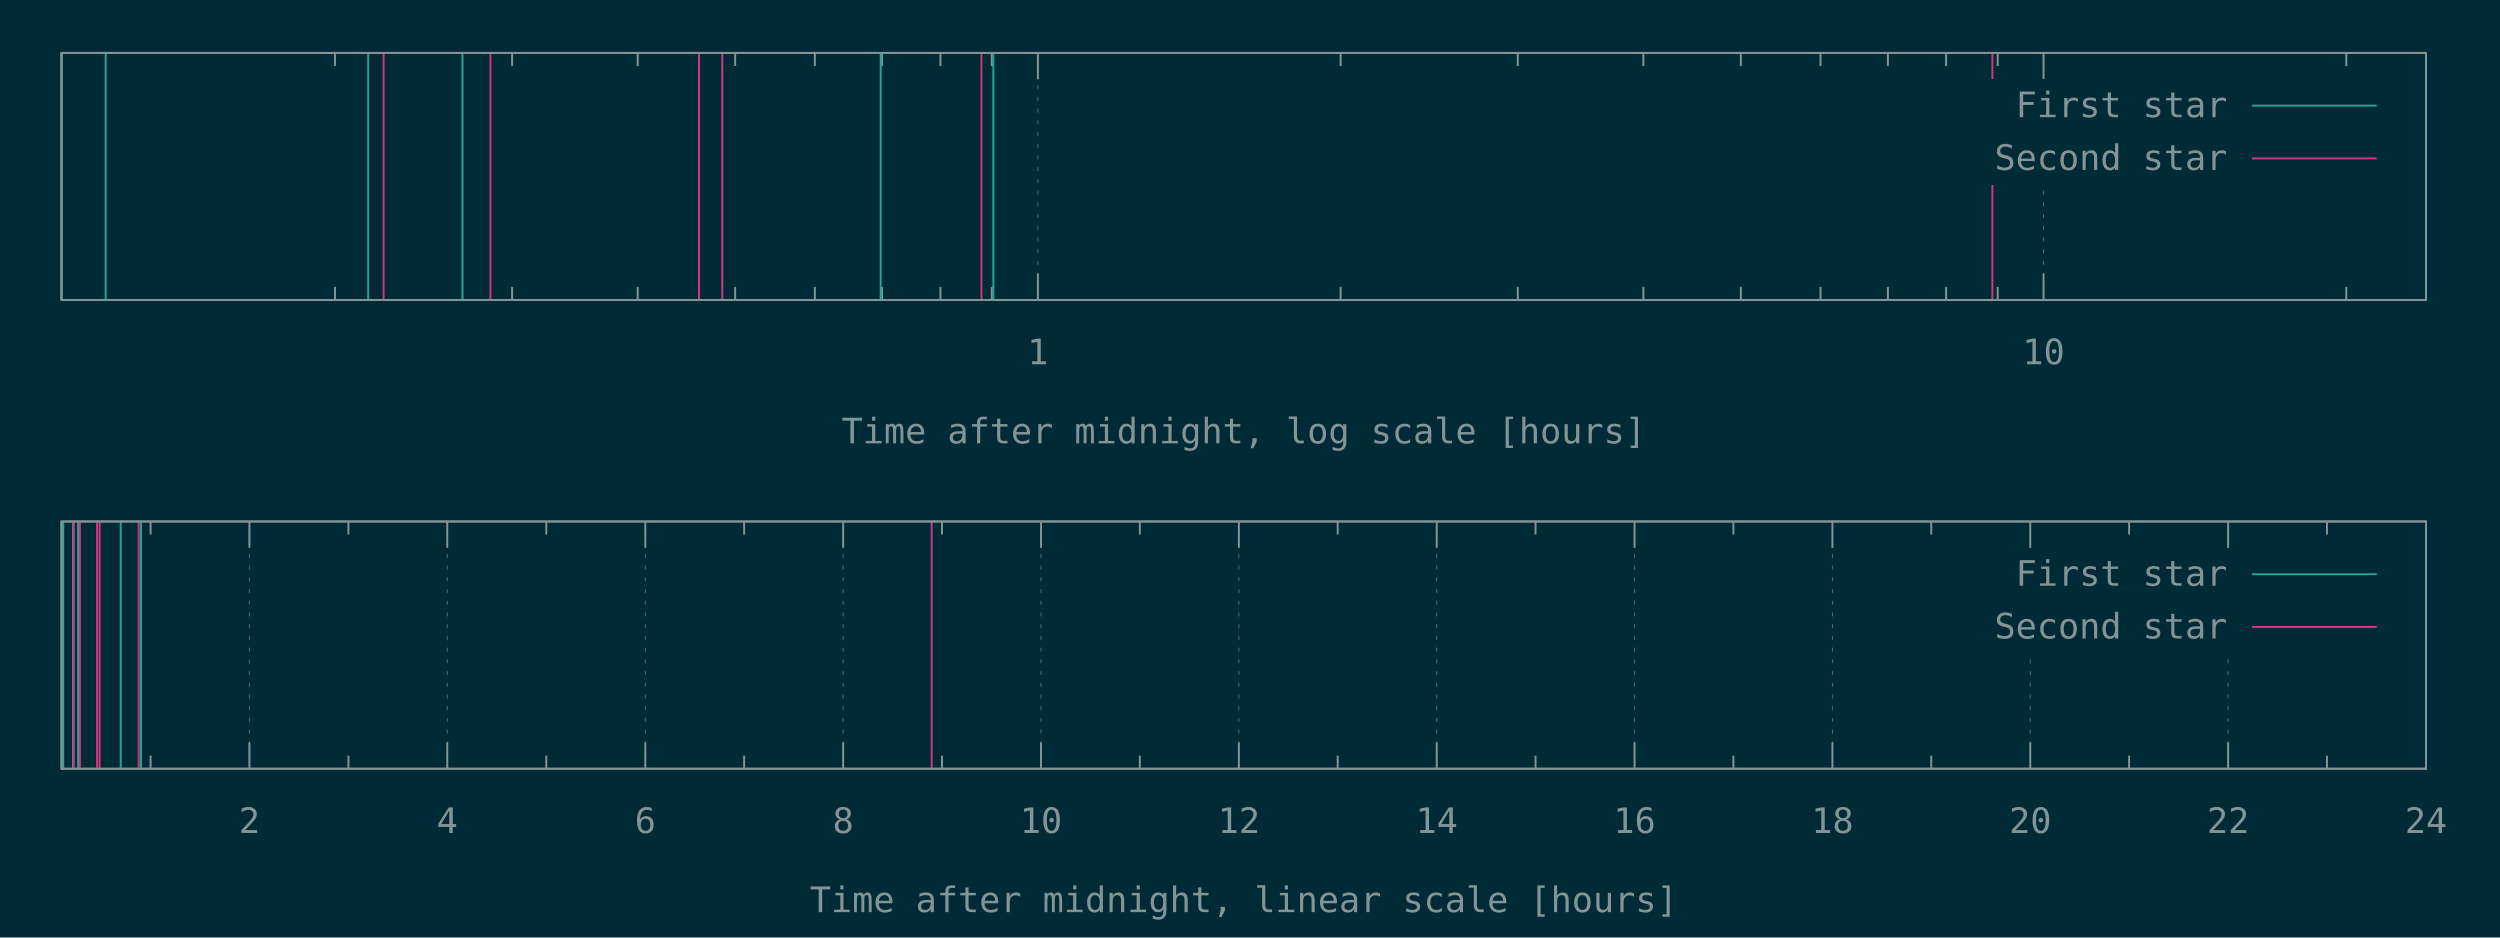
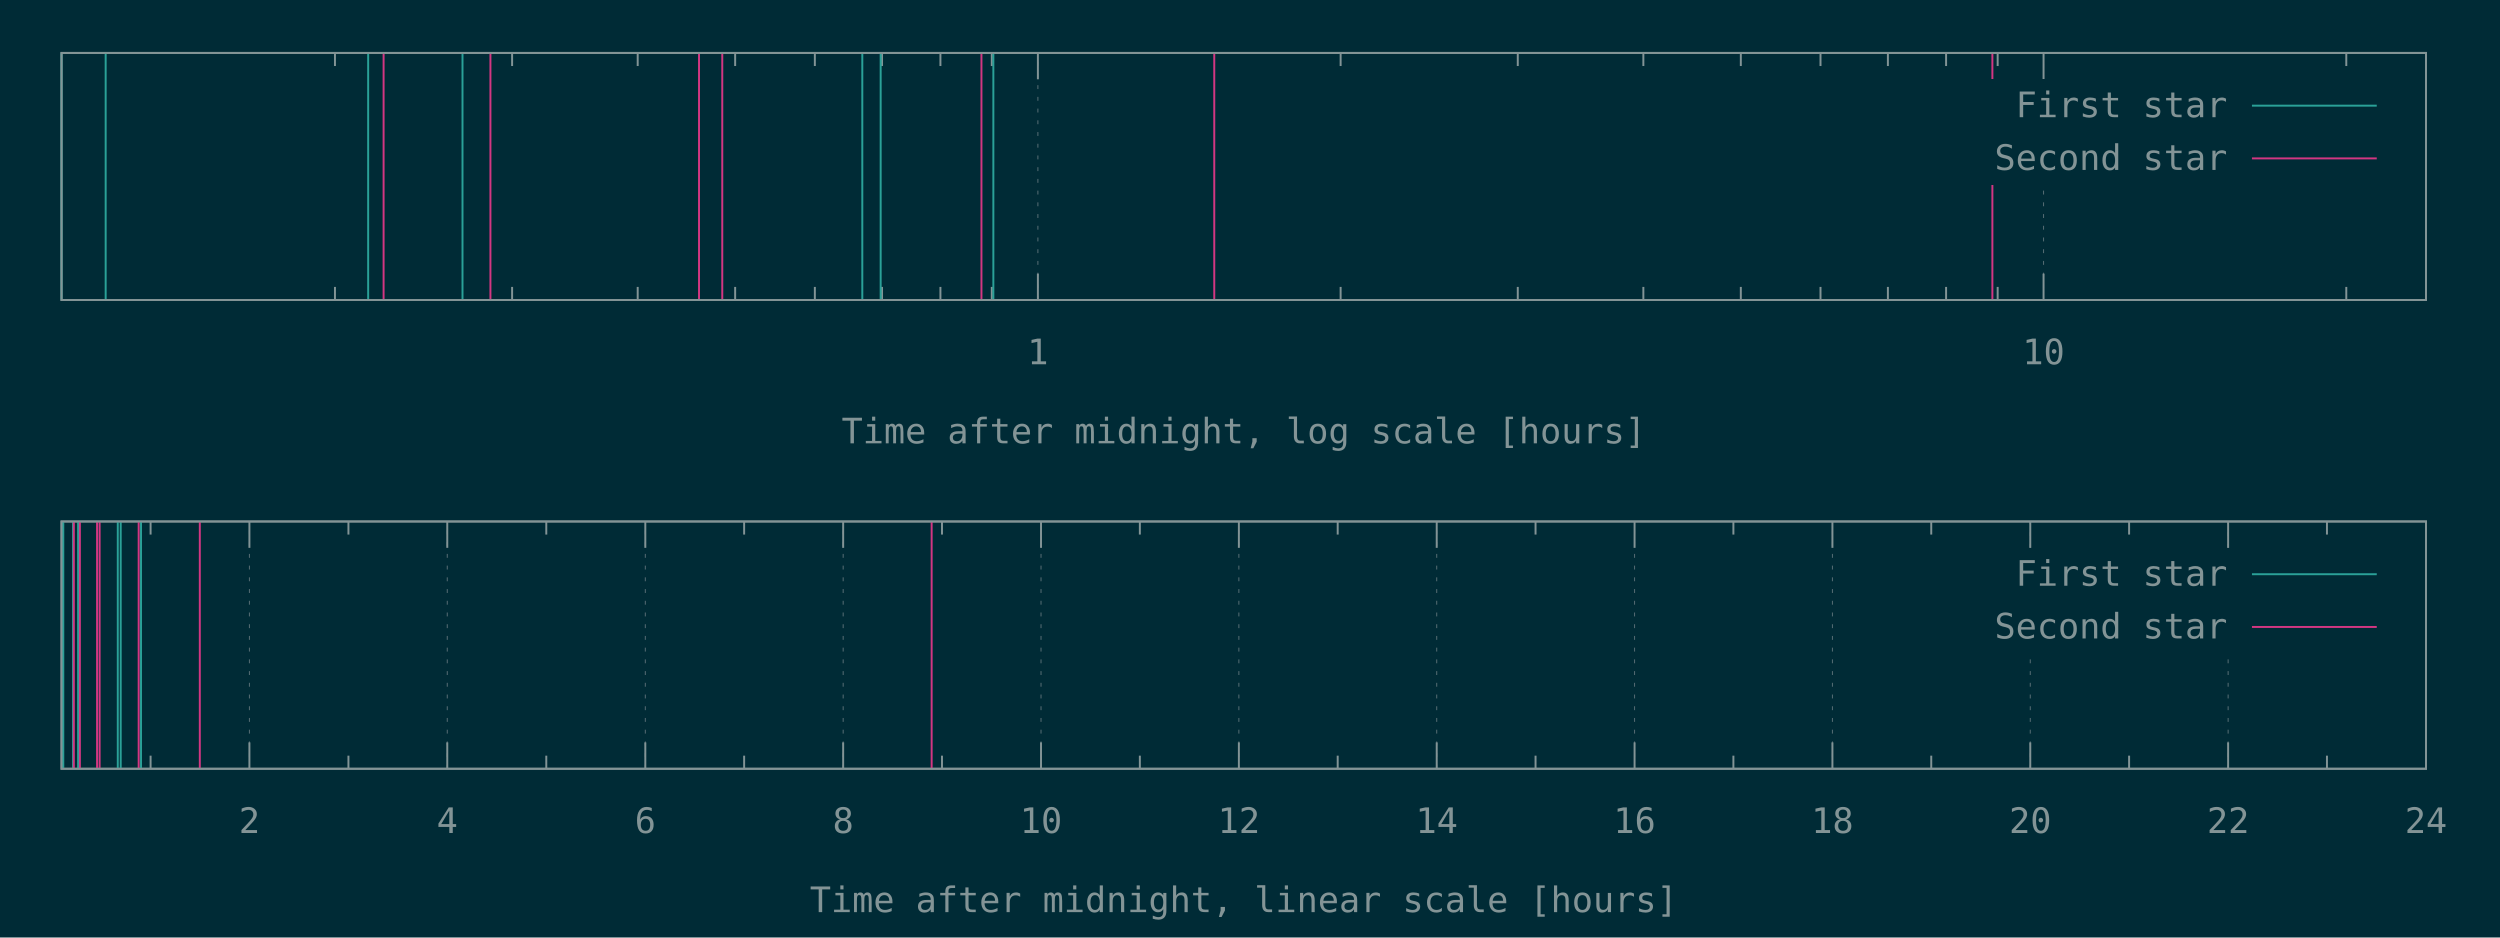
<svg xmlns="http://www.w3.org/2000/svg" xmlns:xlink="http://www.w3.org/1999/xlink" width="1280" height="480" viewBox="0 0 1280 480">
  <g id="gnuplot_canvas">
    <rect x="0" y="0" width="1280" height="480" fill="#002b36" />
    <defs>
      <circle id="gpDot" r="0.5" stroke-width="0.5" />
      <path id="gpPt0" stroke-width="0.148" stroke="currentColor" d="M-1,0 h2 M0,-1 v2" />
      <path id="gpPt1" stroke-width="0.148" stroke="currentColor" d="M-1,-1 L1,1 M1,-1 L-1,1" />
      <path id="gpPt2" stroke-width="0.148" stroke="currentColor" d="M-1,0 L1,0 M0,-1 L0,1 M-1,-1 L1,1 M-1,1 L1,-1" />
      <rect id="gpPt3" stroke-width="0.148" stroke="currentColor" x="-1" y="-1" width="2" height="2" />
      <rect id="gpPt4" stroke-width="0.148" stroke="currentColor" fill="currentColor" x="-1" y="-1" width="2" height="2" />
      <circle id="gpPt5" stroke-width="0.148" stroke="currentColor" cx="0" cy="0" r="1" />
      <use xlink:href="#gpPt5" id="gpPt6" fill="currentColor" stroke="none" />
      <path id="gpPt7" stroke-width="0.148" stroke="currentColor" d="M0,-1.33 L-1.33,0.67 L1.33,0.67 z" />
      <use xlink:href="#gpPt7" id="gpPt8" fill="currentColor" stroke="none" />
      <use xlink:href="#gpPt7" id="gpPt9" stroke="currentColor" transform="rotate(180)" />
      <use xlink:href="#gpPt9" id="gpPt10" fill="currentColor" stroke="none" />
      <use xlink:href="#gpPt3" id="gpPt11" stroke="currentColor" transform="rotate(45)" />
      <use xlink:href="#gpPt11" id="gpPt12" fill="currentColor" stroke="none" />
      <path id="gpPt13" stroke-width="0.148" stroke="currentColor" d="M0,1.330 L1.265,0.411 L0.782,-1.067 L-0.782,-1.076 L-1.265,0.411 z" />
      <use xlink:href="#gpPt13" id="gpPt14" fill="currentColor" stroke="none" />
      <filter id="textbox" filterUnits="objectBoundingBox" x="0" y="0" height="1" width="1">
        <feFlood flood-color="#002B36" flood-opacity="1" result="bgnd" />
        <feComposite in="SourceGraphic" in2="bgnd" operator="atop" />
      </filter>
      <filter id="greybox" filterUnits="objectBoundingBox" x="0" y="0" height="1" width="1">
        <feFlood flood-color="lightgrey" flood-opacity="1" result="grey" />
        <feComposite in="SourceGraphic" in2="grey" operator="atop" />
      </filter>
    </defs>
    <g fill="none" color="#002B36" stroke="currentColor" stroke-width="1.00" stroke-linecap="butt" stroke-linejoin="miter">
</g>
    <g fill="none" color="black" stroke="currentColor" stroke-width="1.00" stroke-linecap="butt" stroke-linejoin="miter">
      <path stroke="rgb(131, 148, 150)" d="M171.5,153.6 L171.5,146.9 M171.5,27.1 L171.5,33.8 M262.2,153.6 L262.2,146.9 M262.2,27.1 L262.2,33.8   M326.5,153.6 L326.5,146.9 M326.5,27.1 L326.5,33.8 M376.4,153.6 L376.4,146.9 M376.4,27.1 L376.4,33.8   M417.2,153.6 L417.2,146.9 M417.2,27.1 L417.2,33.8 M451.6,153.6 L451.6,146.9 M451.6,27.1 L451.6,33.8   M481.5,153.6 L481.5,146.9 M481.5,27.1 L481.5,33.8 M507.8,153.6 L507.8,146.9 M507.8,27.1 L507.8,33.8    " />
    </g>
    <g fill="none" color="black" stroke="rgb(131, 148, 150)" stroke-width="0.50" stroke-linecap="butt" stroke-linejoin="miter">
</g>
    <g fill="none" color="gray" stroke="currentColor" stroke-width="0.50" stroke-linecap="butt" stroke-linejoin="miter">
      <path stroke="rgb( 88, 110, 117)" stroke-dasharray="2,4" class="gridline" d="M531.4,153.6 L531.4,27.1  " />
    </g>
    <g fill="none" color="gray" stroke="rgb( 88, 110, 117)" stroke-width="1.00" stroke-linecap="butt" stroke-linejoin="miter">
</g>
    <g fill="none" color="black" stroke="currentColor" stroke-width="1.00" stroke-linecap="butt" stroke-linejoin="miter">
      <path stroke="rgb(131, 148, 150)" d="M531.4,153.6 L531.4,140.1 M531.4,27.1 L531.4,40.6  " />
      <g transform="translate(531.4,186.5)" stroke="none" fill="rgb(131,148,150)" font-family="Inconsolata" font-size="18.00" text-anchor="middle">
        <text>
          <tspan font-family="Inconsolata"> 1</tspan>
        </text>
      </g>
    </g>
    <g fill="none" color="black" stroke="currentColor" stroke-width="1.00" stroke-linecap="butt" stroke-linejoin="miter">
      <path stroke="rgb(131, 148, 150)" d="M686.4,153.6 L686.4,146.9 M686.4,27.1 L686.4,33.8 M777.1,153.6 L777.1,146.9 M777.1,27.1 L777.1,33.8   M841.4,153.6 L841.4,146.9 M841.4,27.1 L841.4,33.8 M891.3,153.6 L891.3,146.9 M891.3,27.1 L891.3,33.8   M932.1,153.6 L932.1,146.9 M932.1,27.1 L932.1,33.8 M966.6,153.6 L966.6,146.9 M966.6,27.1 L966.6,33.8   M996.4,153.6 L996.4,146.9 M996.4,27.1 L996.4,33.8 M1022.8,153.6 L1022.8,146.9 M1022.8,27.1 L1022.8,33.8    " />
    </g>
    <g fill="none" color="black" stroke="rgb(131, 148, 150)" stroke-width="0.50" stroke-linecap="butt" stroke-linejoin="miter">
</g>
    <g fill="none" color="gray" stroke="currentColor" stroke-width="0.50" stroke-linecap="butt" stroke-linejoin="miter">
      <path stroke="rgb( 88, 110, 117)" stroke-dasharray="2,4" class="gridline" d="M1046.3,153.6 L1046.3,94.6 M1046.3,40.6 L1046.3,27.1  " />
    </g>
    <g fill="none" color="gray" stroke="rgb( 88, 110, 117)" stroke-width="1.00" stroke-linecap="butt" stroke-linejoin="miter">
</g>
    <g fill="none" color="black" stroke="currentColor" stroke-width="1.00" stroke-linecap="butt" stroke-linejoin="miter">
      <path stroke="rgb(131, 148, 150)" d="M1046.3,153.6 L1046.3,140.1 M1046.3,27.1 L1046.3,40.6  " />
      <g transform="translate(1046.3,186.5)" stroke="none" fill="rgb(131,148,150)" font-family="Inconsolata" font-size="18.00" text-anchor="middle">
        <text>
          <tspan font-family="Inconsolata"> 10</tspan>
        </text>
      </g>
    </g>
    <g fill="none" color="black" stroke="currentColor" stroke-width="1.00" stroke-linecap="butt" stroke-linejoin="miter">
      <path stroke="rgb(131, 148, 150)" d="M1201.3,153.6 L1201.3,146.9 M1201.3,27.1 L1201.3,33.8  " />
    </g>
    <g fill="none" color="black" stroke="currentColor" stroke-width="1.00" stroke-linecap="butt" stroke-linejoin="miter">
      <path stroke="rgb(131, 148, 150)" d="M31.5,27.1 L31.5,153.6 L1242.1,153.6 L1242.1,27.1 L31.5,27.1 Z  " />
    </g>
    <g fill="none" color="black" stroke="currentColor" stroke-width="1.00" stroke-linecap="butt" stroke-linejoin="miter">
      <g transform="translate(636.8,227.0)" stroke="none" fill="rgb(131,148,150)" font-family="Inconsolata" font-size="18.00" text-anchor="middle">
        <text>
          <tspan font-family="Inconsolata">Time after midnight, log scale [hours]</tspan>
        </text>
      </g>
    </g>
    <g fill="none" color="black" stroke="currentColor" stroke-width="1.00" stroke-linecap="butt" stroke-linejoin="miter">
</g>
    <g id="gnuplot_plot_1a">
      <g fill="none" color="black" stroke="currentColor" stroke-width="1.00" stroke-linecap="butt" stroke-linejoin="miter">
-         <path stroke="rgb( 42, 161, 152)" d="M31.5,153.6 L31.5,27.1 M54.1,153.6 L54.1,27.1 M188.5,153.6 L188.5,27.1 M236.8,153.6 L236.8,27.1   M450.9,153.6 L450.9,27.1 M508.6,153.6 L508.6,27.1  " />
+         <path stroke="rgb( 42, 161, 152)" d="M31.5,153.6 L31.5,27.1 M54.1,153.6 L54.1,27.1 M188.5,153.6 L188.5,27.1 M236.8,153.6 L236.8,27.1   M441.5,153.6 L441.5,27.1 M450.9,153.6 L450.9,27.1 M508.6,153.6 L508.6,27.1  " />
      </g>
    </g>
    <g id="gnuplot_plot_2a">
      <g fill="none" color="black" stroke="currentColor" stroke-width="1.00" stroke-linecap="butt" stroke-linejoin="miter">
-         <path stroke="rgb(211,  54, 130)" d="M196.4,153.6 L196.4,27.1 M251.1,153.6 L251.1,27.1 M357.9,153.6 L357.9,27.1 M369.8,153.6 L369.8,27.1   M502.5,153.6 L502.5,27.1 M1020.1,153.6 L1020.1,27.1  " />
+         <path stroke="rgb(211,  54, 130)" d="M196.4,153.6 L196.4,27.1 M251.1,153.6 L251.1,27.1 M357.9,153.6 L357.9,27.1 M369.8,153.6 L369.8,27.1   M502.5,153.6 L502.5,27.1 M621.7,153.6 L621.7,27.1 M1020.1,153.6 L1020.1,27.1  " />
      </g>
    </g>
    <g stroke="none" shape-rendering="crispEdges">
      <polygon fill="#002B36" points="1001.8,94.6 1229.5,94.6 1229.5,40.6 1001.8,40.6 " />
    </g>
    <g id="gnuplot_plot_1a">
      <g fill="none" color="black" stroke="currentColor" stroke-width="1.00" stroke-linecap="butt" stroke-linejoin="miter">
        <g transform="translate(1140.4,60.0)" stroke="none" fill="rgb(131,148,150)" font-family="Inconsolata" font-size="18.00" text-anchor="end">
          <text>
            <tspan font-family="Inconsolata">First star</tspan>
          </text>
        </g>
      </g>
      <g fill="none" color="black" stroke="currentColor" stroke-width="1.00" stroke-linecap="butt" stroke-linejoin="miter">
        <path stroke="rgb( 42, 161, 152)" d="M1153.0,54.1 L1216.9,54.1  " />
      </g>
    </g>
    <g id="gnuplot_plot_2a">
      <g fill="none" color="black" stroke="currentColor" stroke-width="1.00" stroke-linecap="butt" stroke-linejoin="miter">
        <g transform="translate(1140.4,87.0)" stroke="none" fill="rgb(131,148,150)" font-family="Inconsolata" font-size="18.00" text-anchor="end">
          <text>
            <tspan font-family="Inconsolata">Second star</tspan>
          </text>
        </g>
      </g>
      <g fill="none" color="black" stroke="currentColor" stroke-width="1.00" stroke-linecap="butt" stroke-linejoin="miter">
        <path stroke="rgb(211,  54, 130)" d="M1153.0,81.1 L1216.9,81.1  " />
      </g>
    </g>
    <g fill="none" color="#002B36" stroke="rgb(211,  54, 130)" stroke-width="2.00" stroke-linecap="butt" stroke-linejoin="miter">
</g>
    <g fill="none" color="black" stroke="currentColor" stroke-width="2.00" stroke-linecap="butt" stroke-linejoin="miter">
</g>
    <g fill="none" color="black" stroke="black" stroke-width="1.00" stroke-linecap="butt" stroke-linejoin="miter">
</g>
    <g fill="none" color="black" stroke="currentColor" stroke-width="1.00" stroke-linecap="butt" stroke-linejoin="miter">
      <path stroke="rgb(131, 148, 150)" d="M31.5,27.1 L31.5,153.6 L1242.1,153.6 L1242.1,27.1 L31.5,27.1 Z  " />
    </g>
    <g fill="none" color="black" stroke="currentColor" stroke-width="1.00" stroke-linecap="butt" stroke-linejoin="miter">
</g>
    <g fill="none" color="black" stroke="currentColor" stroke-width="1.00" stroke-linecap="butt" stroke-linejoin="miter">
      <path stroke="rgb(131, 148, 150)" d="M77.1,393.6 L77.1,386.9 M77.1,267.0 L77.1,273.7  " />
    </g>
    <g fill="none" color="black" stroke="rgb(131, 148, 150)" stroke-width="0.50" stroke-linecap="butt" stroke-linejoin="miter">
</g>
    <g fill="none" color="gray" stroke="currentColor" stroke-width="0.50" stroke-linecap="butt" stroke-linejoin="miter">
      <path stroke="rgb( 88, 110, 117)" stroke-dasharray="2,4" class="gridline" d="M127.7,393.6 L127.7,267.0  " />
    </g>
    <g fill="none" color="gray" stroke="rgb( 88, 110, 117)" stroke-width="1.00" stroke-linecap="butt" stroke-linejoin="miter">
</g>
    <g fill="none" color="black" stroke="currentColor" stroke-width="1.00" stroke-linecap="butt" stroke-linejoin="miter">
      <path stroke="rgb(131, 148, 150)" d="M127.7,393.6 L127.7,380.1 M127.7,267.0 L127.7,280.5  " />
      <g transform="translate(127.7,426.5)" stroke="none" fill="rgb(131,148,150)" font-family="Inconsolata" font-size="18.00" text-anchor="middle">
        <text>
          <tspan font-family="Inconsolata"> 2</tspan>
        </text>
      </g>
    </g>
    <g fill="none" color="black" stroke="currentColor" stroke-width="1.00" stroke-linecap="butt" stroke-linejoin="miter">
      <path stroke="rgb(131, 148, 150)" d="M178.4,393.6 L178.4,386.9 M178.4,267.0 L178.4,273.7  " />
    </g>
    <g fill="none" color="black" stroke="rgb(131, 148, 150)" stroke-width="0.50" stroke-linecap="butt" stroke-linejoin="miter">
</g>
    <g fill="none" color="gray" stroke="currentColor" stroke-width="0.50" stroke-linecap="butt" stroke-linejoin="miter">
      <path stroke="rgb( 88, 110, 117)" stroke-dasharray="2,4" class="gridline" d="M229.0,393.6 L229.0,267.0  " />
    </g>
    <g fill="none" color="gray" stroke="rgb( 88, 110, 117)" stroke-width="1.00" stroke-linecap="butt" stroke-linejoin="miter">
</g>
    <g fill="none" color="black" stroke="currentColor" stroke-width="1.00" stroke-linecap="butt" stroke-linejoin="miter">
      <path stroke="rgb(131, 148, 150)" d="M229.0,393.6 L229.0,380.1 M229.0,267.0 L229.0,280.5  " />
      <g transform="translate(229.0,426.5)" stroke="none" fill="rgb(131,148,150)" font-family="Inconsolata" font-size="18.00" text-anchor="middle">
        <text>
          <tspan font-family="Inconsolata"> 4</tspan>
        </text>
      </g>
    </g>
    <g fill="none" color="black" stroke="currentColor" stroke-width="1.00" stroke-linecap="butt" stroke-linejoin="miter">
      <path stroke="rgb(131, 148, 150)" d="M279.7,393.6 L279.7,386.9 M279.7,267.0 L279.7,273.7  " />
    </g>
    <g fill="none" color="black" stroke="rgb(131, 148, 150)" stroke-width="0.50" stroke-linecap="butt" stroke-linejoin="miter">
</g>
    <g fill="none" color="gray" stroke="currentColor" stroke-width="0.50" stroke-linecap="butt" stroke-linejoin="miter">
      <path stroke="rgb( 88, 110, 117)" stroke-dasharray="2,4" class="gridline" d="M330.4,393.6 L330.4,267.0  " />
    </g>
    <g fill="none" color="gray" stroke="rgb( 88, 110, 117)" stroke-width="1.00" stroke-linecap="butt" stroke-linejoin="miter">
</g>
    <g fill="none" color="black" stroke="currentColor" stroke-width="1.00" stroke-linecap="butt" stroke-linejoin="miter">
      <path stroke="rgb(131, 148, 150)" d="M330.4,393.6 L330.4,380.1 M330.4,267.0 L330.4,280.5  " />
      <g transform="translate(330.4,426.5)" stroke="none" fill="rgb(131,148,150)" font-family="Inconsolata" font-size="18.00" text-anchor="middle">
        <text>
          <tspan font-family="Inconsolata"> 6</tspan>
        </text>
      </g>
    </g>
    <g fill="none" color="black" stroke="currentColor" stroke-width="1.00" stroke-linecap="butt" stroke-linejoin="miter">
      <path stroke="rgb(131, 148, 150)" d="M381.0,393.6 L381.0,386.9 M381.0,267.0 L381.0,273.7  " />
    </g>
    <g fill="none" color="black" stroke="rgb(131, 148, 150)" stroke-width="0.50" stroke-linecap="butt" stroke-linejoin="miter">
</g>
    <g fill="none" color="gray" stroke="currentColor" stroke-width="0.50" stroke-linecap="butt" stroke-linejoin="miter">
      <path stroke="rgb( 88, 110, 117)" stroke-dasharray="2,4" class="gridline" d="M431.7,393.6 L431.7,267.0  " />
    </g>
    <g fill="none" color="gray" stroke="rgb( 88, 110, 117)" stroke-width="1.00" stroke-linecap="butt" stroke-linejoin="miter">
</g>
    <g fill="none" color="black" stroke="currentColor" stroke-width="1.00" stroke-linecap="butt" stroke-linejoin="miter">
      <path stroke="rgb(131, 148, 150)" d="M431.7,393.6 L431.7,380.1 M431.7,267.0 L431.7,280.5  " />
      <g transform="translate(431.7,426.5)" stroke="none" fill="rgb(131,148,150)" font-family="Inconsolata" font-size="18.00" text-anchor="middle">
        <text>
          <tspan font-family="Inconsolata"> 8</tspan>
        </text>
      </g>
    </g>
    <g fill="none" color="black" stroke="currentColor" stroke-width="1.00" stroke-linecap="butt" stroke-linejoin="miter">
      <path stroke="rgb(131, 148, 150)" d="M482.3,393.6 L482.3,386.9 M482.3,267.0 L482.3,273.7  " />
    </g>
    <g fill="none" color="black" stroke="rgb(131, 148, 150)" stroke-width="0.50" stroke-linecap="butt" stroke-linejoin="miter">
</g>
    <g fill="none" color="gray" stroke="currentColor" stroke-width="0.50" stroke-linecap="butt" stroke-linejoin="miter">
      <path stroke="rgb( 88, 110, 117)" stroke-dasharray="2,4" class="gridline" d="M533.0,393.6 L533.0,267.0  " />
    </g>
    <g fill="none" color="gray" stroke="rgb( 88, 110, 117)" stroke-width="1.00" stroke-linecap="butt" stroke-linejoin="miter">
</g>
    <g fill="none" color="black" stroke="currentColor" stroke-width="1.00" stroke-linecap="butt" stroke-linejoin="miter">
      <path stroke="rgb(131, 148, 150)" d="M533.0,393.6 L533.0,380.1 M533.0,267.0 L533.0,280.5  " />
      <g transform="translate(533.0,426.5)" stroke="none" fill="rgb(131,148,150)" font-family="Inconsolata" font-size="18.00" text-anchor="middle">
        <text>
          <tspan font-family="Inconsolata"> 10</tspan>
        </text>
      </g>
    </g>
    <g fill="none" color="black" stroke="currentColor" stroke-width="1.00" stroke-linecap="butt" stroke-linejoin="miter">
      <path stroke="rgb(131, 148, 150)" d="M583.6,393.6 L583.6,386.9 M583.6,267.0 L583.6,273.7  " />
    </g>
    <g fill="none" color="black" stroke="rgb(131, 148, 150)" stroke-width="0.50" stroke-linecap="butt" stroke-linejoin="miter">
</g>
    <g fill="none" color="gray" stroke="currentColor" stroke-width="0.50" stroke-linecap="butt" stroke-linejoin="miter">
      <path stroke="rgb( 88, 110, 117)" stroke-dasharray="2,4" class="gridline" d="M634.3,393.6 L634.3,267.0  " />
    </g>
    <g fill="none" color="gray" stroke="rgb( 88, 110, 117)" stroke-width="1.00" stroke-linecap="butt" stroke-linejoin="miter">
</g>
    <g fill="none" color="black" stroke="currentColor" stroke-width="1.00" stroke-linecap="butt" stroke-linejoin="miter">
      <path stroke="rgb(131, 148, 150)" d="M634.3,393.6 L634.3,380.1 M634.3,267.0 L634.3,280.5  " />
      <g transform="translate(634.3,426.5)" stroke="none" fill="rgb(131,148,150)" font-family="Inconsolata" font-size="18.00" text-anchor="middle">
        <text>
          <tspan font-family="Inconsolata"> 12</tspan>
        </text>
      </g>
    </g>
    <g fill="none" color="black" stroke="currentColor" stroke-width="1.00" stroke-linecap="butt" stroke-linejoin="miter">
      <path stroke="rgb(131, 148, 150)" d="M684.9,393.6 L684.9,386.9 M684.9,267.0 L684.9,273.7  " />
    </g>
    <g fill="none" color="black" stroke="rgb(131, 148, 150)" stroke-width="0.50" stroke-linecap="butt" stroke-linejoin="miter">
</g>
    <g fill="none" color="gray" stroke="currentColor" stroke-width="0.50" stroke-linecap="butt" stroke-linejoin="miter">
      <path stroke="rgb( 88, 110, 117)" stroke-dasharray="2,4" class="gridline" d="M735.6,393.6 L735.6,267.0  " />
    </g>
    <g fill="none" color="gray" stroke="rgb( 88, 110, 117)" stroke-width="1.00" stroke-linecap="butt" stroke-linejoin="miter">
</g>
    <g fill="none" color="black" stroke="currentColor" stroke-width="1.00" stroke-linecap="butt" stroke-linejoin="miter">
      <path stroke="rgb(131, 148, 150)" d="M735.6,393.6 L735.6,380.1 M735.6,267.0 L735.6,280.5  " />
      <g transform="translate(735.6,426.5)" stroke="none" fill="rgb(131,148,150)" font-family="Inconsolata" font-size="18.00" text-anchor="middle">
        <text>
          <tspan font-family="Inconsolata"> 14</tspan>
        </text>
      </g>
    </g>
    <g fill="none" color="black" stroke="currentColor" stroke-width="1.00" stroke-linecap="butt" stroke-linejoin="miter">
      <path stroke="rgb(131, 148, 150)" d="M786.2,393.6 L786.2,386.9 M786.2,267.0 L786.2,273.7  " />
    </g>
    <g fill="none" color="black" stroke="rgb(131, 148, 150)" stroke-width="0.50" stroke-linecap="butt" stroke-linejoin="miter">
</g>
    <g fill="none" color="gray" stroke="currentColor" stroke-width="0.50" stroke-linecap="butt" stroke-linejoin="miter">
      <path stroke="rgb( 88, 110, 117)" stroke-dasharray="2,4" class="gridline" d="M836.9,393.6 L836.9,267.0  " />
    </g>
    <g fill="none" color="gray" stroke="rgb( 88, 110, 117)" stroke-width="1.00" stroke-linecap="butt" stroke-linejoin="miter">
</g>
    <g fill="none" color="black" stroke="currentColor" stroke-width="1.00" stroke-linecap="butt" stroke-linejoin="miter">
      <path stroke="rgb(131, 148, 150)" d="M836.9,393.6 L836.9,380.1 M836.9,267.0 L836.9,280.5  " />
      <g transform="translate(836.9,426.5)" stroke="none" fill="rgb(131,148,150)" font-family="Inconsolata" font-size="18.00" text-anchor="middle">
        <text>
          <tspan font-family="Inconsolata"> 16</tspan>
        </text>
      </g>
    </g>
    <g fill="none" color="black" stroke="currentColor" stroke-width="1.00" stroke-linecap="butt" stroke-linejoin="miter">
      <path stroke="rgb(131, 148, 150)" d="M887.5,393.6 L887.5,386.9 M887.5,267.0 L887.5,273.7  " />
    </g>
    <g fill="none" color="black" stroke="rgb(131, 148, 150)" stroke-width="0.50" stroke-linecap="butt" stroke-linejoin="miter">
</g>
    <g fill="none" color="gray" stroke="currentColor" stroke-width="0.50" stroke-linecap="butt" stroke-linejoin="miter">
      <path stroke="rgb( 88, 110, 117)" stroke-dasharray="2,4" class="gridline" d="M938.2,393.6 L938.2,267.0  " />
    </g>
    <g fill="none" color="gray" stroke="rgb( 88, 110, 117)" stroke-width="1.00" stroke-linecap="butt" stroke-linejoin="miter">
</g>
    <g fill="none" color="black" stroke="currentColor" stroke-width="1.00" stroke-linecap="butt" stroke-linejoin="miter">
      <path stroke="rgb(131, 148, 150)" d="M938.2,393.6 L938.2,380.1 M938.2,267.0 L938.2,280.5  " />
      <g transform="translate(938.2,426.5)" stroke="none" fill="rgb(131,148,150)" font-family="Inconsolata" font-size="18.00" text-anchor="middle">
        <text>
          <tspan font-family="Inconsolata"> 18</tspan>
        </text>
      </g>
    </g>
    <g fill="none" color="black" stroke="currentColor" stroke-width="1.00" stroke-linecap="butt" stroke-linejoin="miter">
      <path stroke="rgb(131, 148, 150)" d="M988.8,393.6 L988.8,386.9 M988.8,267.0 L988.8,273.7  " />
    </g>
    <g fill="none" color="black" stroke="rgb(131, 148, 150)" stroke-width="0.50" stroke-linecap="butt" stroke-linejoin="miter">
</g>
    <g fill="none" color="gray" stroke="currentColor" stroke-width="0.50" stroke-linecap="butt" stroke-linejoin="miter">
      <path stroke="rgb( 88, 110, 117)" stroke-dasharray="2,4" class="gridline" d="M1039.5,393.6 L1039.5,334.5 M1039.5,280.5 L1039.5,267.0  " />
    </g>
    <g fill="none" color="gray" stroke="rgb( 88, 110, 117)" stroke-width="1.00" stroke-linecap="butt" stroke-linejoin="miter">
</g>
    <g fill="none" color="black" stroke="currentColor" stroke-width="1.00" stroke-linecap="butt" stroke-linejoin="miter">
      <path stroke="rgb(131, 148, 150)" d="M1039.5,393.6 L1039.5,380.1 M1039.5,267.0 L1039.5,280.5  " />
      <g transform="translate(1039.5,426.5)" stroke="none" fill="rgb(131,148,150)" font-family="Inconsolata" font-size="18.00" text-anchor="middle">
        <text>
          <tspan font-family="Inconsolata"> 20</tspan>
        </text>
      </g>
    </g>
    <g fill="none" color="black" stroke="currentColor" stroke-width="1.00" stroke-linecap="butt" stroke-linejoin="miter">
      <path stroke="rgb(131, 148, 150)" d="M1090.1,393.6 L1090.1,386.9 M1090.1,267.0 L1090.1,273.7  " />
    </g>
    <g fill="none" color="black" stroke="rgb(131, 148, 150)" stroke-width="0.50" stroke-linecap="butt" stroke-linejoin="miter">
</g>
    <g fill="none" color="gray" stroke="currentColor" stroke-width="0.50" stroke-linecap="butt" stroke-linejoin="miter">
      <path stroke="rgb( 88, 110, 117)" stroke-dasharray="2,4" class="gridline" d="M1140.8,393.6 L1140.8,334.5 M1140.8,280.5 L1140.8,267.0  " />
    </g>
    <g fill="none" color="gray" stroke="rgb( 88, 110, 117)" stroke-width="1.00" stroke-linecap="butt" stroke-linejoin="miter">
</g>
    <g fill="none" color="black" stroke="currentColor" stroke-width="1.00" stroke-linecap="butt" stroke-linejoin="miter">
      <path stroke="rgb(131, 148, 150)" d="M1140.8,393.6 L1140.8,380.1 M1140.8,267.0 L1140.8,280.5  " />
      <g transform="translate(1140.8,426.5)" stroke="none" fill="rgb(131,148,150)" font-family="Inconsolata" font-size="18.00" text-anchor="middle">
        <text>
          <tspan font-family="Inconsolata"> 22</tspan>
        </text>
      </g>
    </g>
    <g fill="none" color="black" stroke="currentColor" stroke-width="1.00" stroke-linecap="butt" stroke-linejoin="miter">
      <path stroke="rgb(131, 148, 150)" d="M1191.4,393.6 L1191.4,386.9 M1191.4,267.0 L1191.4,273.7  " />
    </g>
    <g fill="none" color="black" stroke="rgb(131, 148, 150)" stroke-width="0.50" stroke-linecap="butt" stroke-linejoin="miter">
</g>
    <g fill="none" color="gray" stroke="currentColor" stroke-width="0.50" stroke-linecap="butt" stroke-linejoin="miter">
      <path stroke="rgb( 88, 110, 117)" stroke-dasharray="2,4" class="gridline" d="M1242.1,393.6 L1242.1,267.0  " />
    </g>
    <g fill="none" color="gray" stroke="rgb( 88, 110, 117)" stroke-width="1.00" stroke-linecap="butt" stroke-linejoin="miter">
</g>
    <g fill="none" color="black" stroke="currentColor" stroke-width="1.00" stroke-linecap="butt" stroke-linejoin="miter">
      <path stroke="rgb(131, 148, 150)" d="M1242.1,393.6 L1242.1,380.1 M1242.1,267.0 L1242.1,280.5  " />
      <g transform="translate(1242.1,426.5)" stroke="none" fill="rgb(131,148,150)" font-family="Inconsolata" font-size="18.00" text-anchor="middle">
        <text>
          <tspan font-family="Inconsolata"> 24</tspan>
        </text>
      </g>
    </g>
    <g fill="none" color="black" stroke="currentColor" stroke-width="1.00" stroke-linecap="butt" stroke-linejoin="miter">
</g>
    <g fill="none" color="black" stroke="currentColor" stroke-width="1.00" stroke-linecap="butt" stroke-linejoin="miter">
      <path stroke="rgb(131, 148, 150)" d="M31.5,267.0 L31.5,393.6 L1242.1,393.6 L1242.1,267.0 L31.5,267.0 Z  " />
    </g>
    <g fill="none" color="black" stroke="currentColor" stroke-width="1.00" stroke-linecap="butt" stroke-linejoin="miter">
      <g transform="translate(636.8,467.0)" stroke="none" fill="rgb(131,148,150)" font-family="Inconsolata" font-size="18.00" text-anchor="middle">
        <text>
          <tspan font-family="Inconsolata">Time after midnight, linear scale [hours]</tspan>
        </text>
      </g>
    </g>
    <g fill="none" color="black" stroke="currentColor" stroke-width="1.00" stroke-linecap="butt" stroke-linejoin="miter">
</g>
    <g id="gnuplot_plot_1b">
      <g fill="none" color="black" stroke="currentColor" stroke-width="1.00" stroke-linecap="butt" stroke-linejoin="miter">
-         <path stroke="rgb( 42, 161, 152)" d="M31.9,393.6 L31.9,267.0 M32.4,393.6 L32.4,267.0 M37.4,393.6 L37.4,267.0 M40.0,393.6 L40.0,267.0   M61.8,393.6 L61.8,267.0 M72.2,393.6 L72.2,267.0  " />
+         <path stroke="rgb( 42, 161, 152)" d="M31.9,393.6 L31.9,267.0 M32.4,393.6 L32.4,267.0 M37.4,393.6 L37.4,267.0 M40.0,393.6 L40.0,267.0   M60.3,393.6 L60.3,267.0 M61.8,393.6 L61.8,267.0 M72.2,393.6 L72.2,267.0  " />
      </g>
    </g>
    <g id="gnuplot_plot_2b">
      <g fill="none" color="black" stroke="currentColor" stroke-width="1.00" stroke-linecap="butt" stroke-linejoin="miter">
-         <path stroke="rgb(211,  54, 130)" d="M37.8,393.6 L37.8,267.0 M40.9,393.6 L40.9,267.0 M49.7,393.6 L49.7,267.0 M51.0,393.6 L51.0,267.0   M71.0,393.6 L71.0,267.0 M477.0,393.6 L477.0,267.0  " />
+         <path stroke="rgb(211,  54, 130)" d="M37.8,393.6 L37.8,267.0 M40.9,393.6 L40.9,267.0 M49.7,393.6 L49.7,267.0 M51.0,393.6 L51.0,267.0   M71.0,393.6 L71.0,267.0 M102.3,393.6 L102.3,267.0 M477.0,393.6 L477.0,267.0  " />
      </g>
    </g>
    <g stroke="none" shape-rendering="crispEdges">
      <polygon fill="#002B36" points="1001.8,334.5 1229.5,334.5 1229.5,280.5 1001.8,280.5 " />
    </g>
    <g id="gnuplot_plot_1b">
      <g fill="none" color="black" stroke="currentColor" stroke-width="1.00" stroke-linecap="butt" stroke-linejoin="miter">
        <g transform="translate(1140.4,299.9)" stroke="none" fill="rgb(131,148,150)" font-family="Inconsolata" font-size="18.00" text-anchor="end">
          <text>
            <tspan font-family="Inconsolata">First star</tspan>
          </text>
        </g>
      </g>
      <g fill="none" color="black" stroke="currentColor" stroke-width="1.00" stroke-linecap="butt" stroke-linejoin="miter">
        <path stroke="rgb( 42, 161, 152)" d="M1153.0,294.0 L1216.9,294.0  " />
      </g>
    </g>
    <g id="gnuplot_plot_2b">
      <g fill="none" color="black" stroke="currentColor" stroke-width="1.00" stroke-linecap="butt" stroke-linejoin="miter">
        <g transform="translate(1140.4,326.9)" stroke="none" fill="rgb(131,148,150)" font-family="Inconsolata" font-size="18.00" text-anchor="end">
          <text>
            <tspan font-family="Inconsolata">Second star</tspan>
          </text>
        </g>
      </g>
      <g fill="none" color="black" stroke="currentColor" stroke-width="1.00" stroke-linecap="butt" stroke-linejoin="miter">
        <path stroke="rgb(211,  54, 130)" d="M1153.0,321.0 L1216.9,321.0  " />
      </g>
    </g>
    <g fill="none" color="#002B36" stroke="rgb(211,  54, 130)" stroke-width="2.00" stroke-linecap="butt" stroke-linejoin="miter">
</g>
    <g fill="none" color="black" stroke="currentColor" stroke-width="2.00" stroke-linecap="butt" stroke-linejoin="miter">
</g>
    <g fill="none" color="black" stroke="black" stroke-width="1.00" stroke-linecap="butt" stroke-linejoin="miter">
</g>
    <g fill="none" color="black" stroke="currentColor" stroke-width="1.00" stroke-linecap="butt" stroke-linejoin="miter">
      <path stroke="rgb(131, 148, 150)" d="M31.5,267.0 L31.5,393.6 L1242.1,393.6 L1242.1,267.0 L31.5,267.0 Z  " />
    </g>
    <g fill="none" color="black" stroke="currentColor" stroke-width="1.00" stroke-linecap="butt" stroke-linejoin="miter">
</g>
  </g>
</svg>
